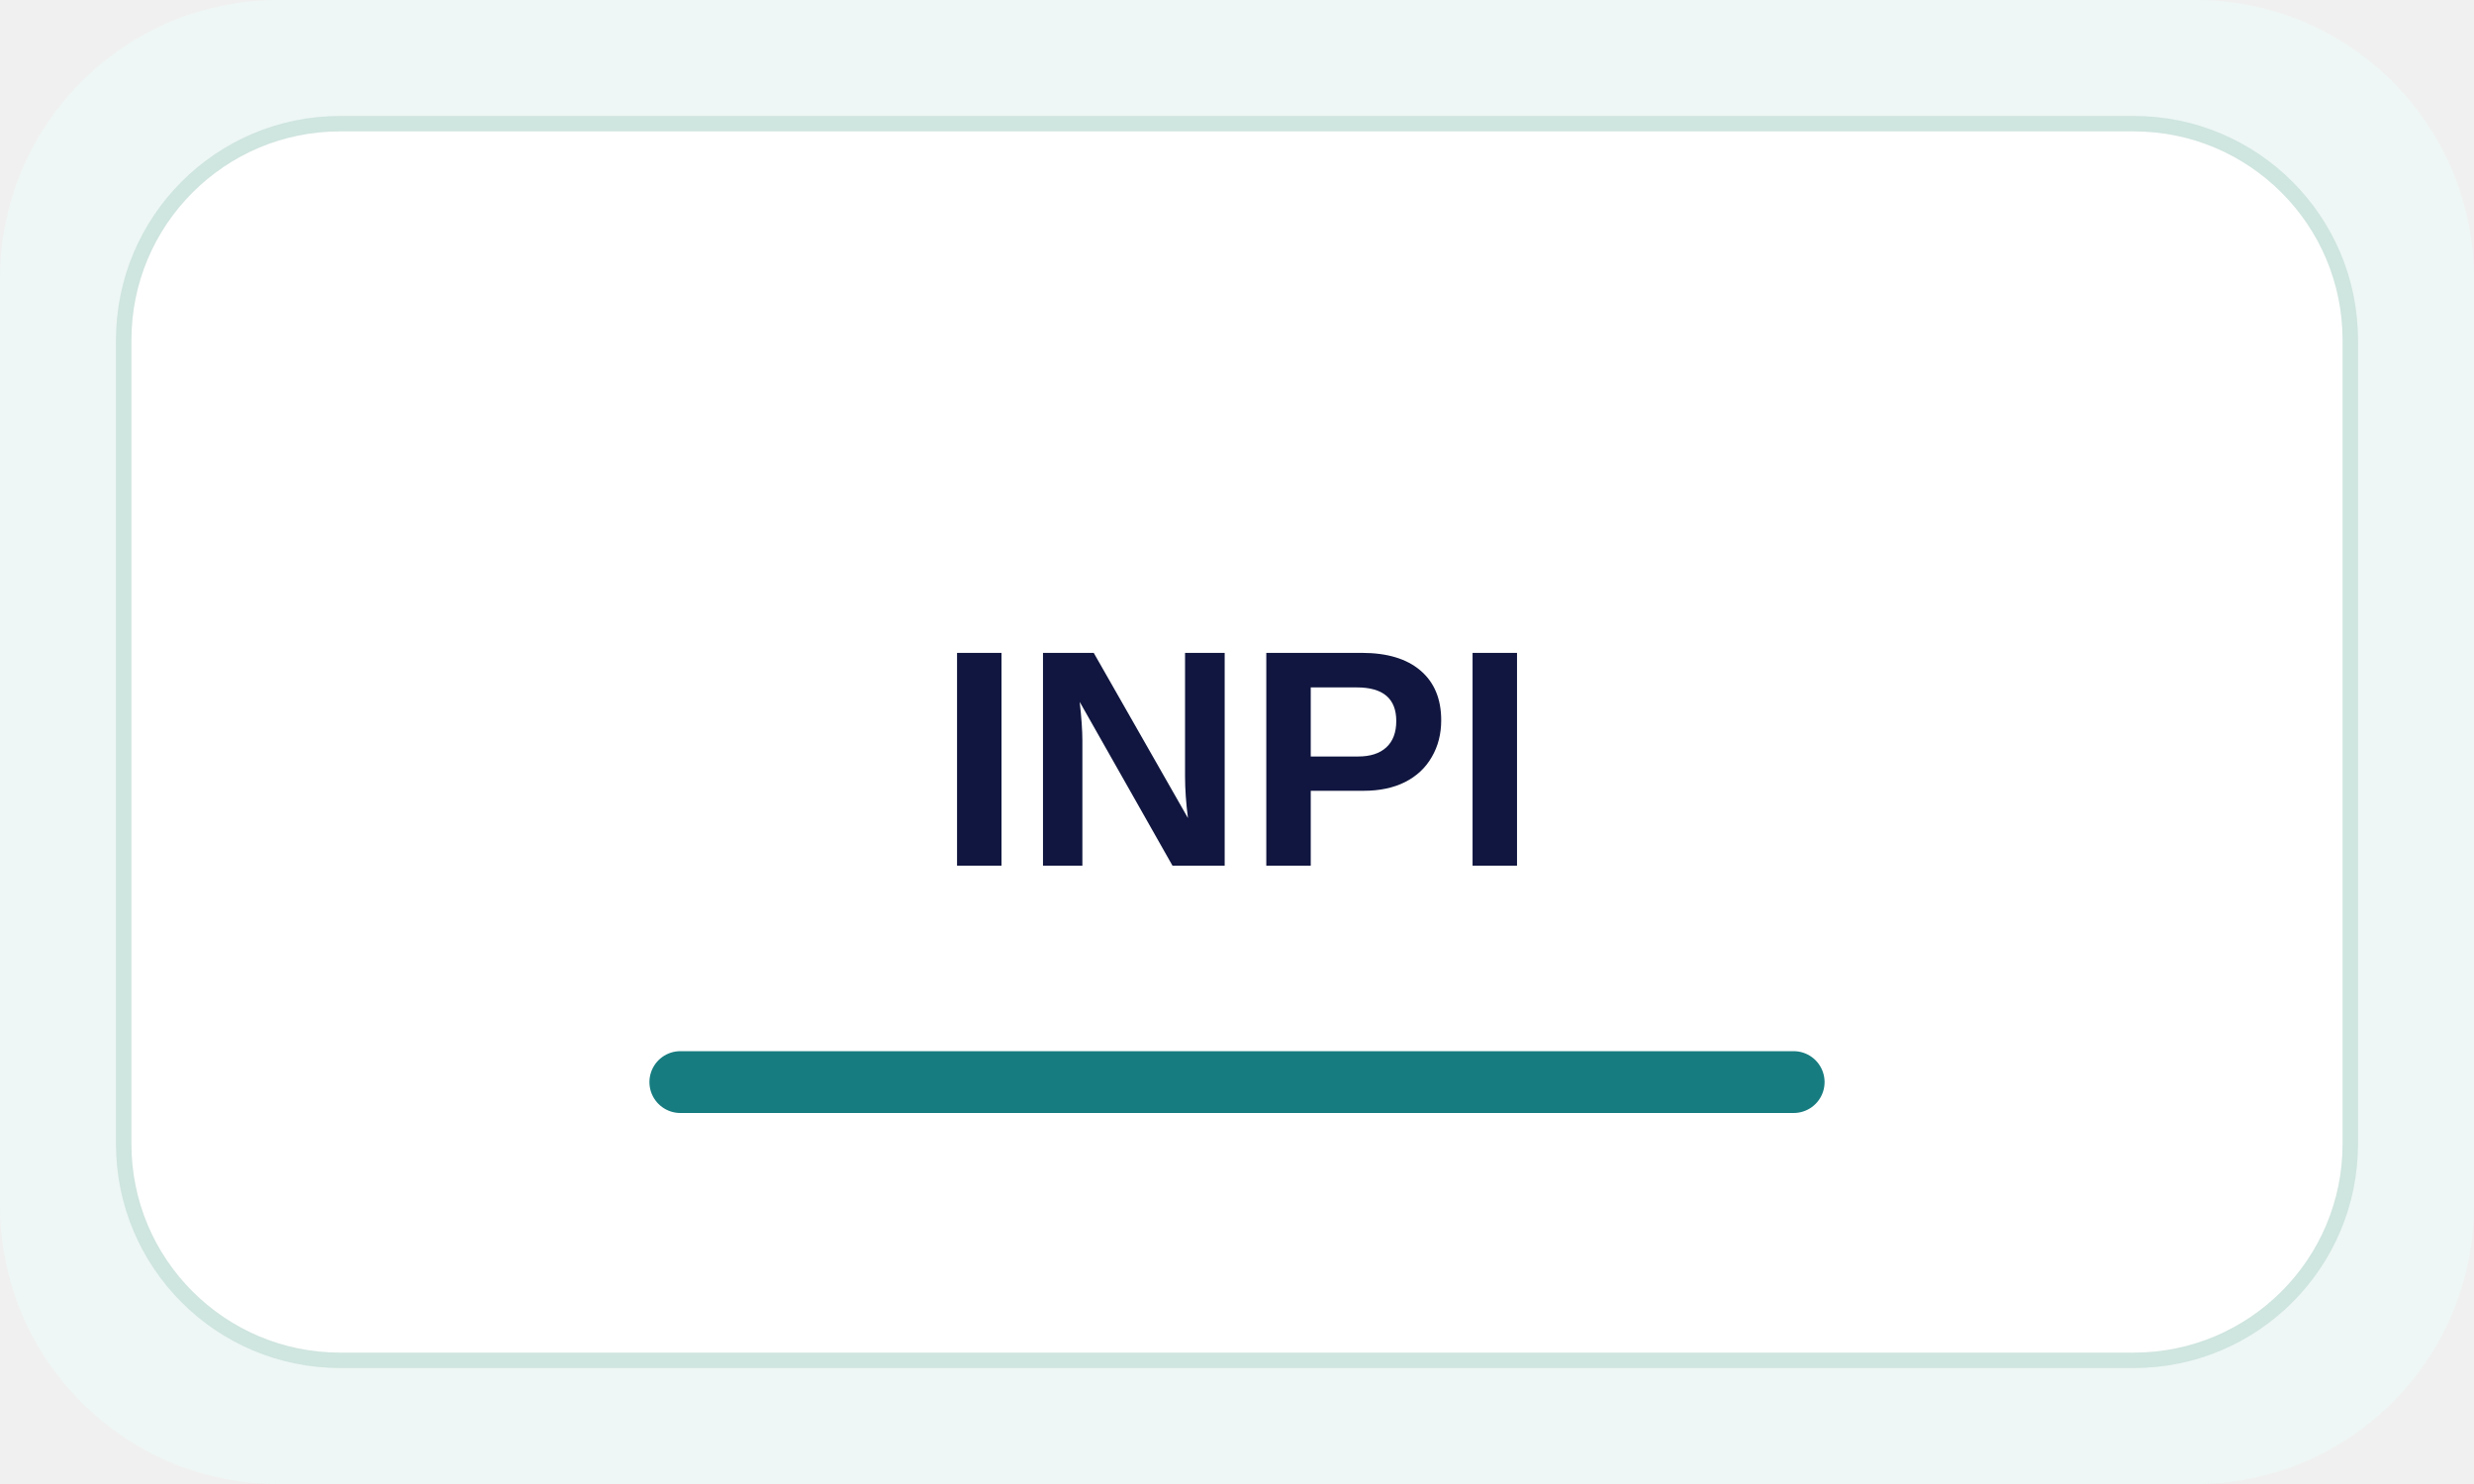
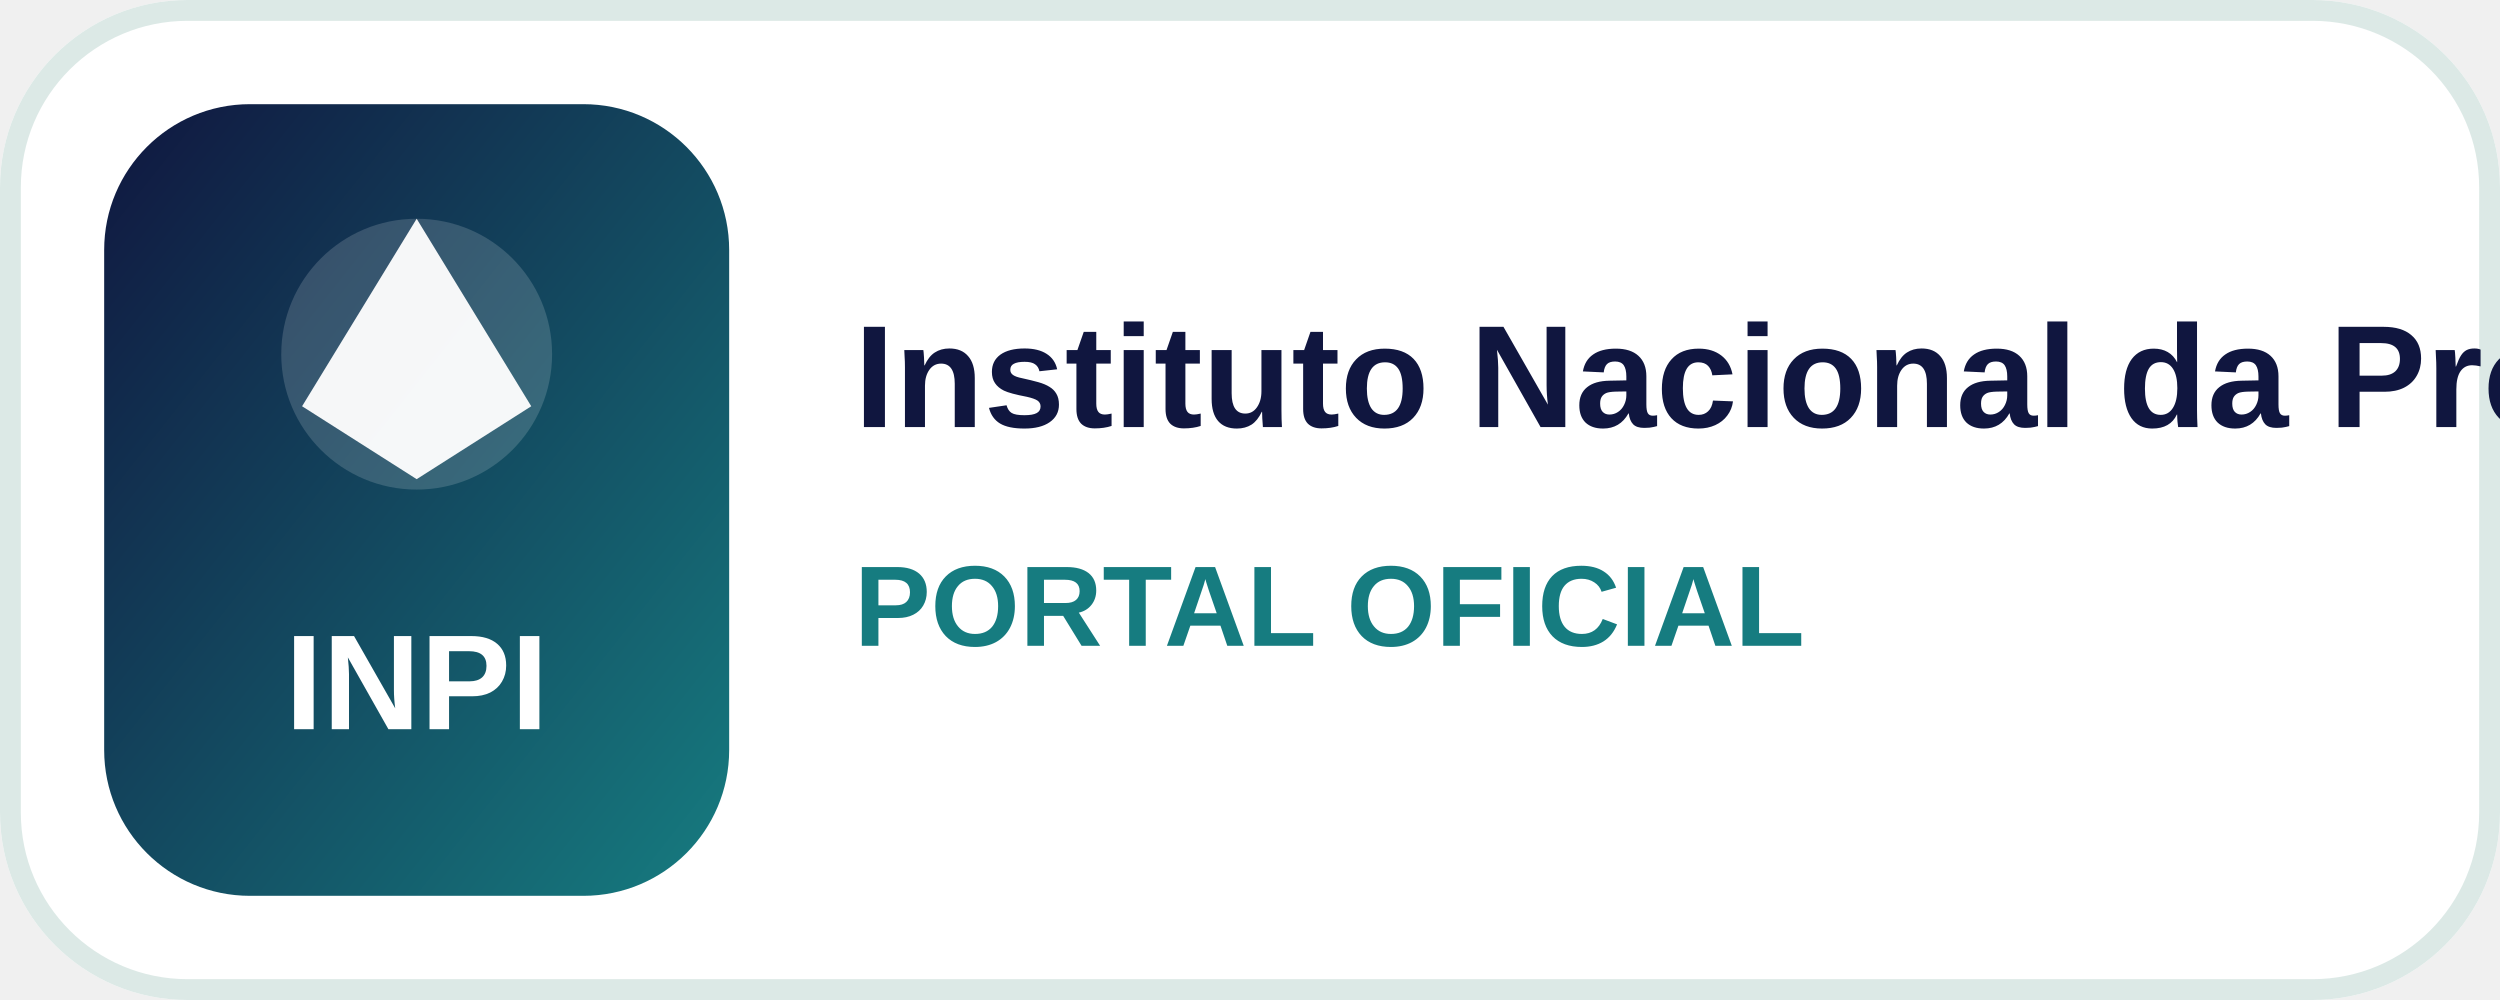
- <svg xmlns="http://www.w3.org/2000/svg" viewBox="0 0 160 96" role="img" aria-labelledby="t d">
-   <rect width="160" height="96" rx="18" fill="#eef7f5" />
-   <rect x="8" y="8" width="144" height="80" rx="14" fill="#ffffff" stroke="#cfe5df" />
-   <text x="80" y="56" text-anchor="middle" font-family="Arial,Helvetica,sans-serif" font-size="20" font-weight="700" fill="#10163f">INPI</text>
-   <path d="M44 70h72" stroke="#167c80" stroke-width="4" stroke-linecap="round" />
+ <svg xmlns="http://www.w3.org/2000/svg" viewBox="0 0 240 96" role="img" aria-labelledby="t d">
+   <defs>
+     <linearGradient id="g" x1="0" y1="0" x2="1" y2="1">
+       <stop stop-color="#10163f" />
+       <stop offset="1" stop-color="#167c80" />
+     </linearGradient>
+   </defs>
+   <rect width="240" height="96" rx="18" fill="#ffffff" />
+   <rect x="1" y="1" width="238" height="94" rx="17" fill="none" stroke="#dce9e6" stroke-width="2" />
+   <rect x="10" y="10" width="60" height="76" rx="14" fill="url(#g)" />
+   <circle cx="40" cy="34" r="13" fill="#fff" opacity=".16" />
+   <path d="M29 39l11-18 11 18-11 7z" fill="#fff" opacity=".95" />
+   <text x="40" y="70" text-anchor="middle" font-family="Arial,sans-serif" font-size="13" font-weight="800" fill="#fff">INPI</text>
+   <text x="82" y="41" font-family="Arial,sans-serif" font-size="14" font-weight="800" fill="#10163f">Instituto Nacional da Proprieda…</text>
+   <text x="82" y="62" font-family="Arial,sans-serif" font-size="11" font-weight="700" fill="#167c80">PORTAL OFICIAL</text>
</svg>
